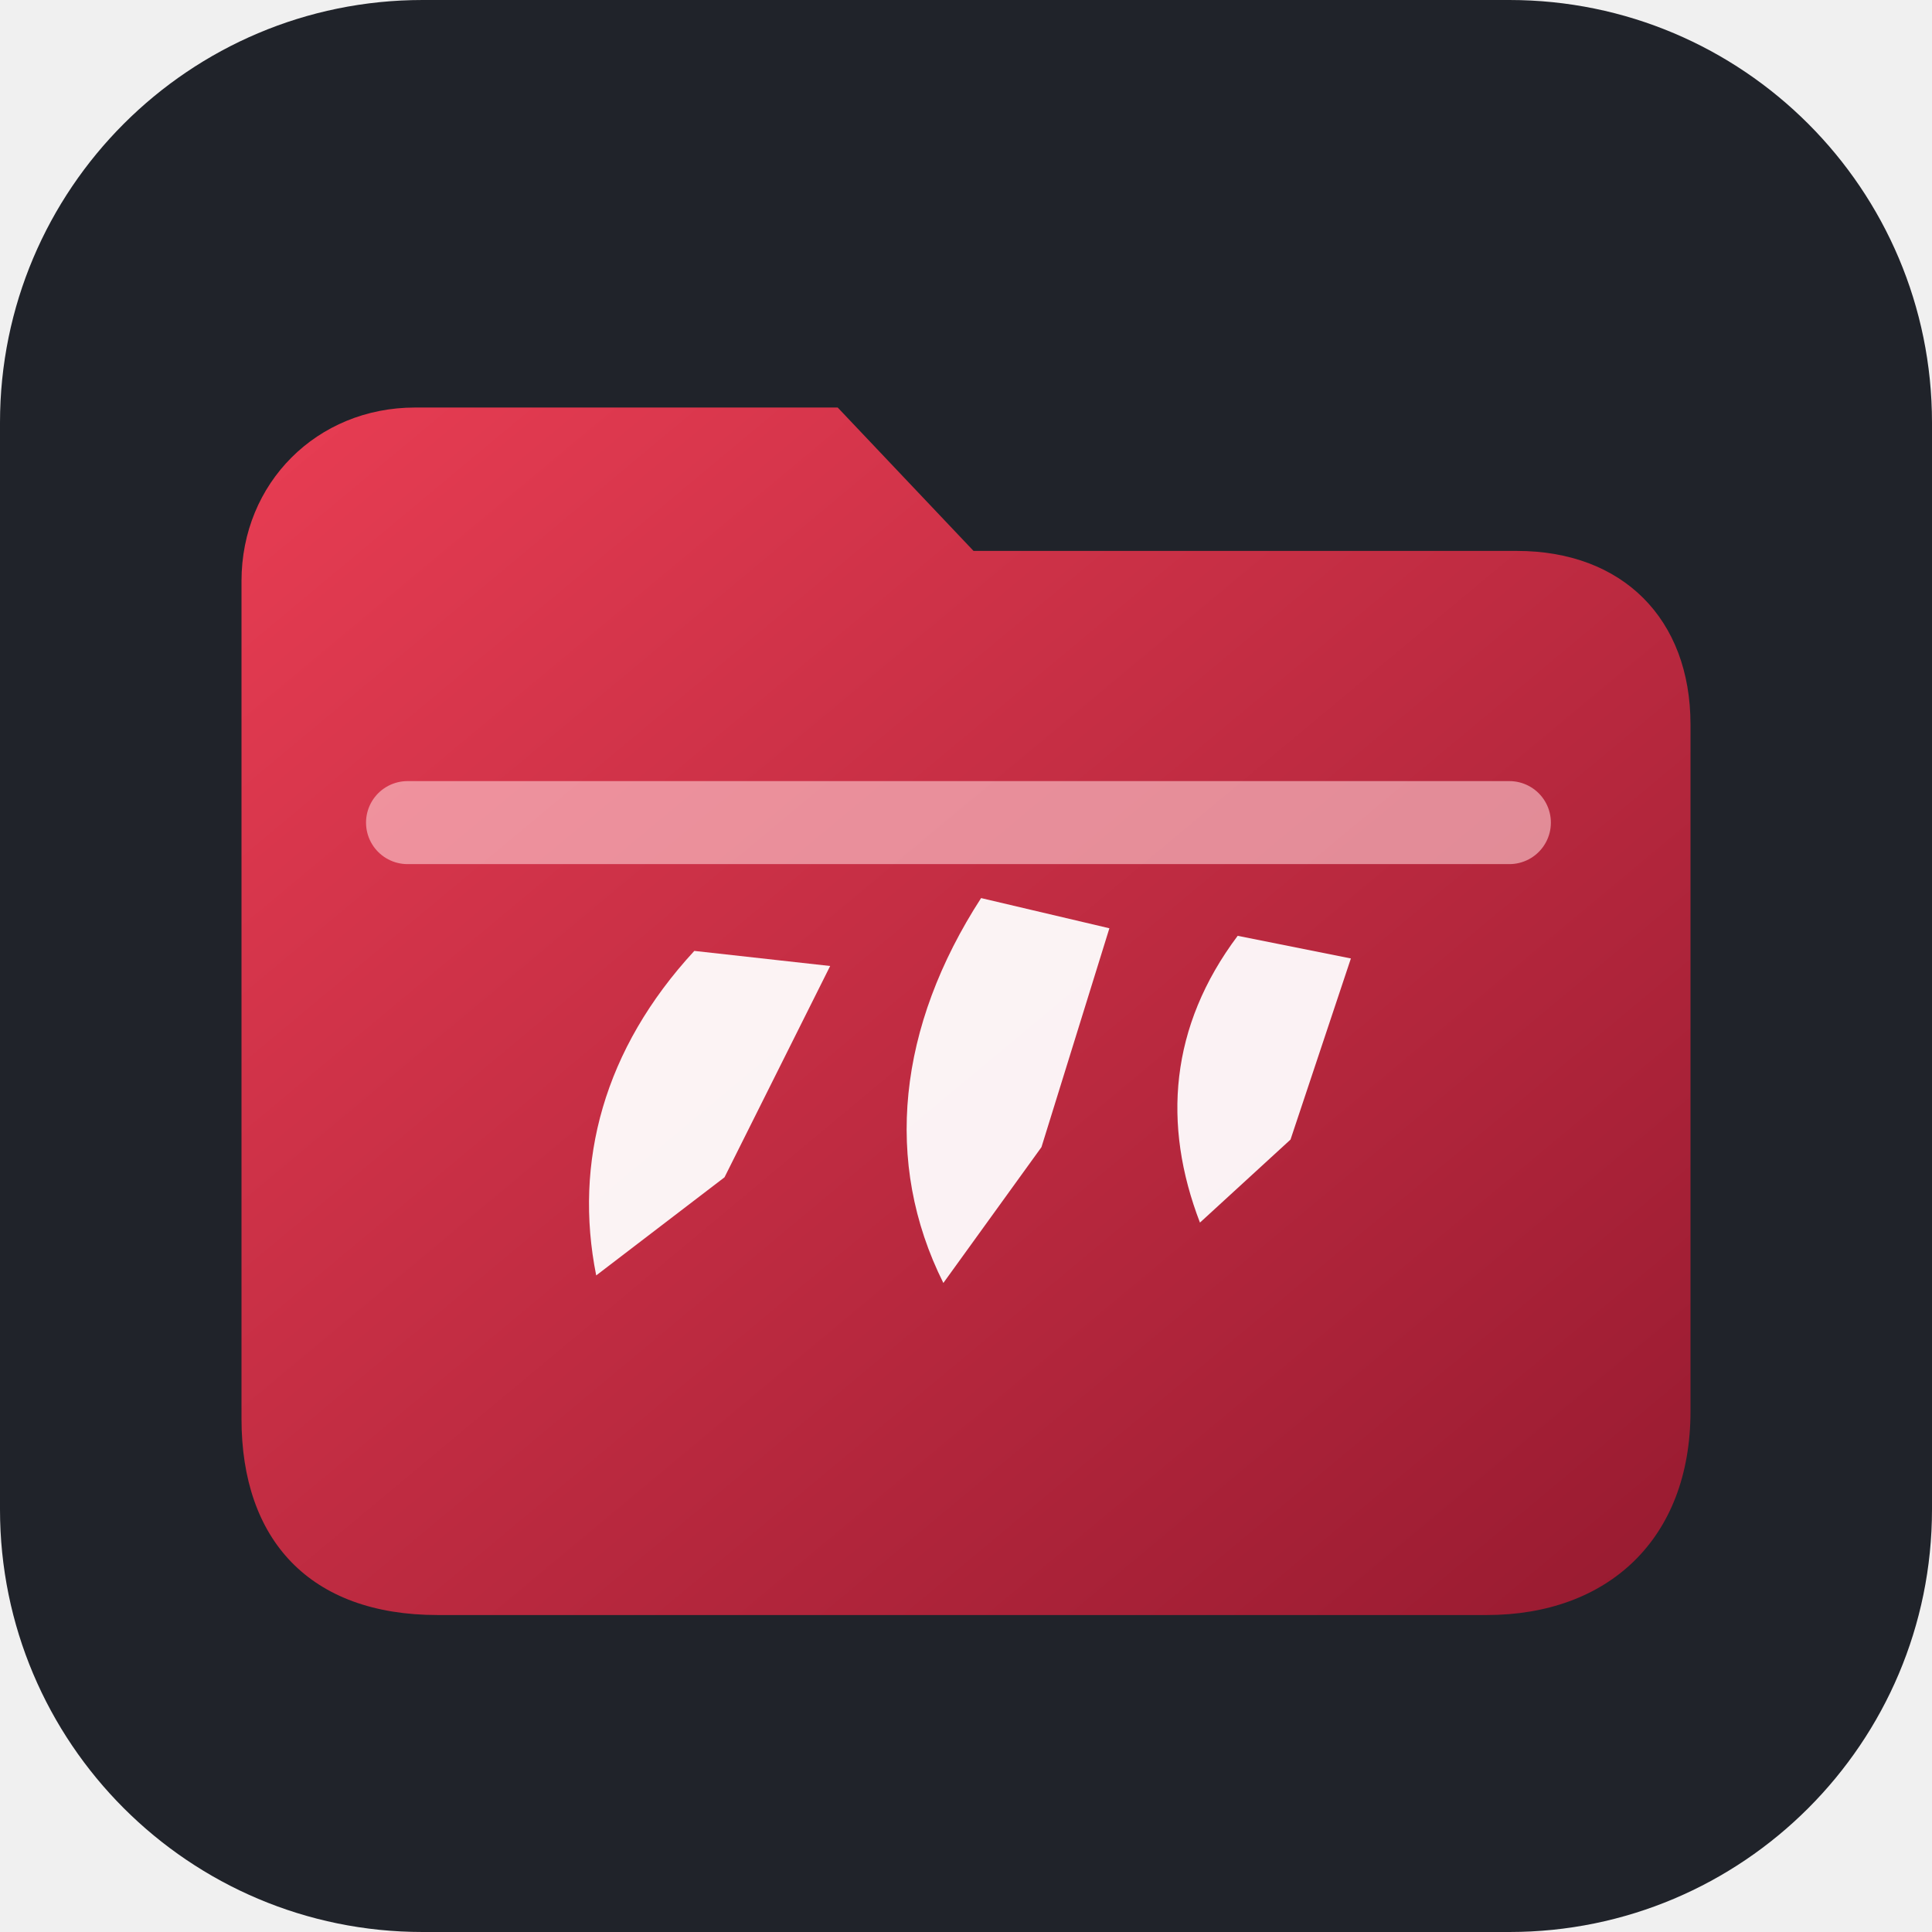
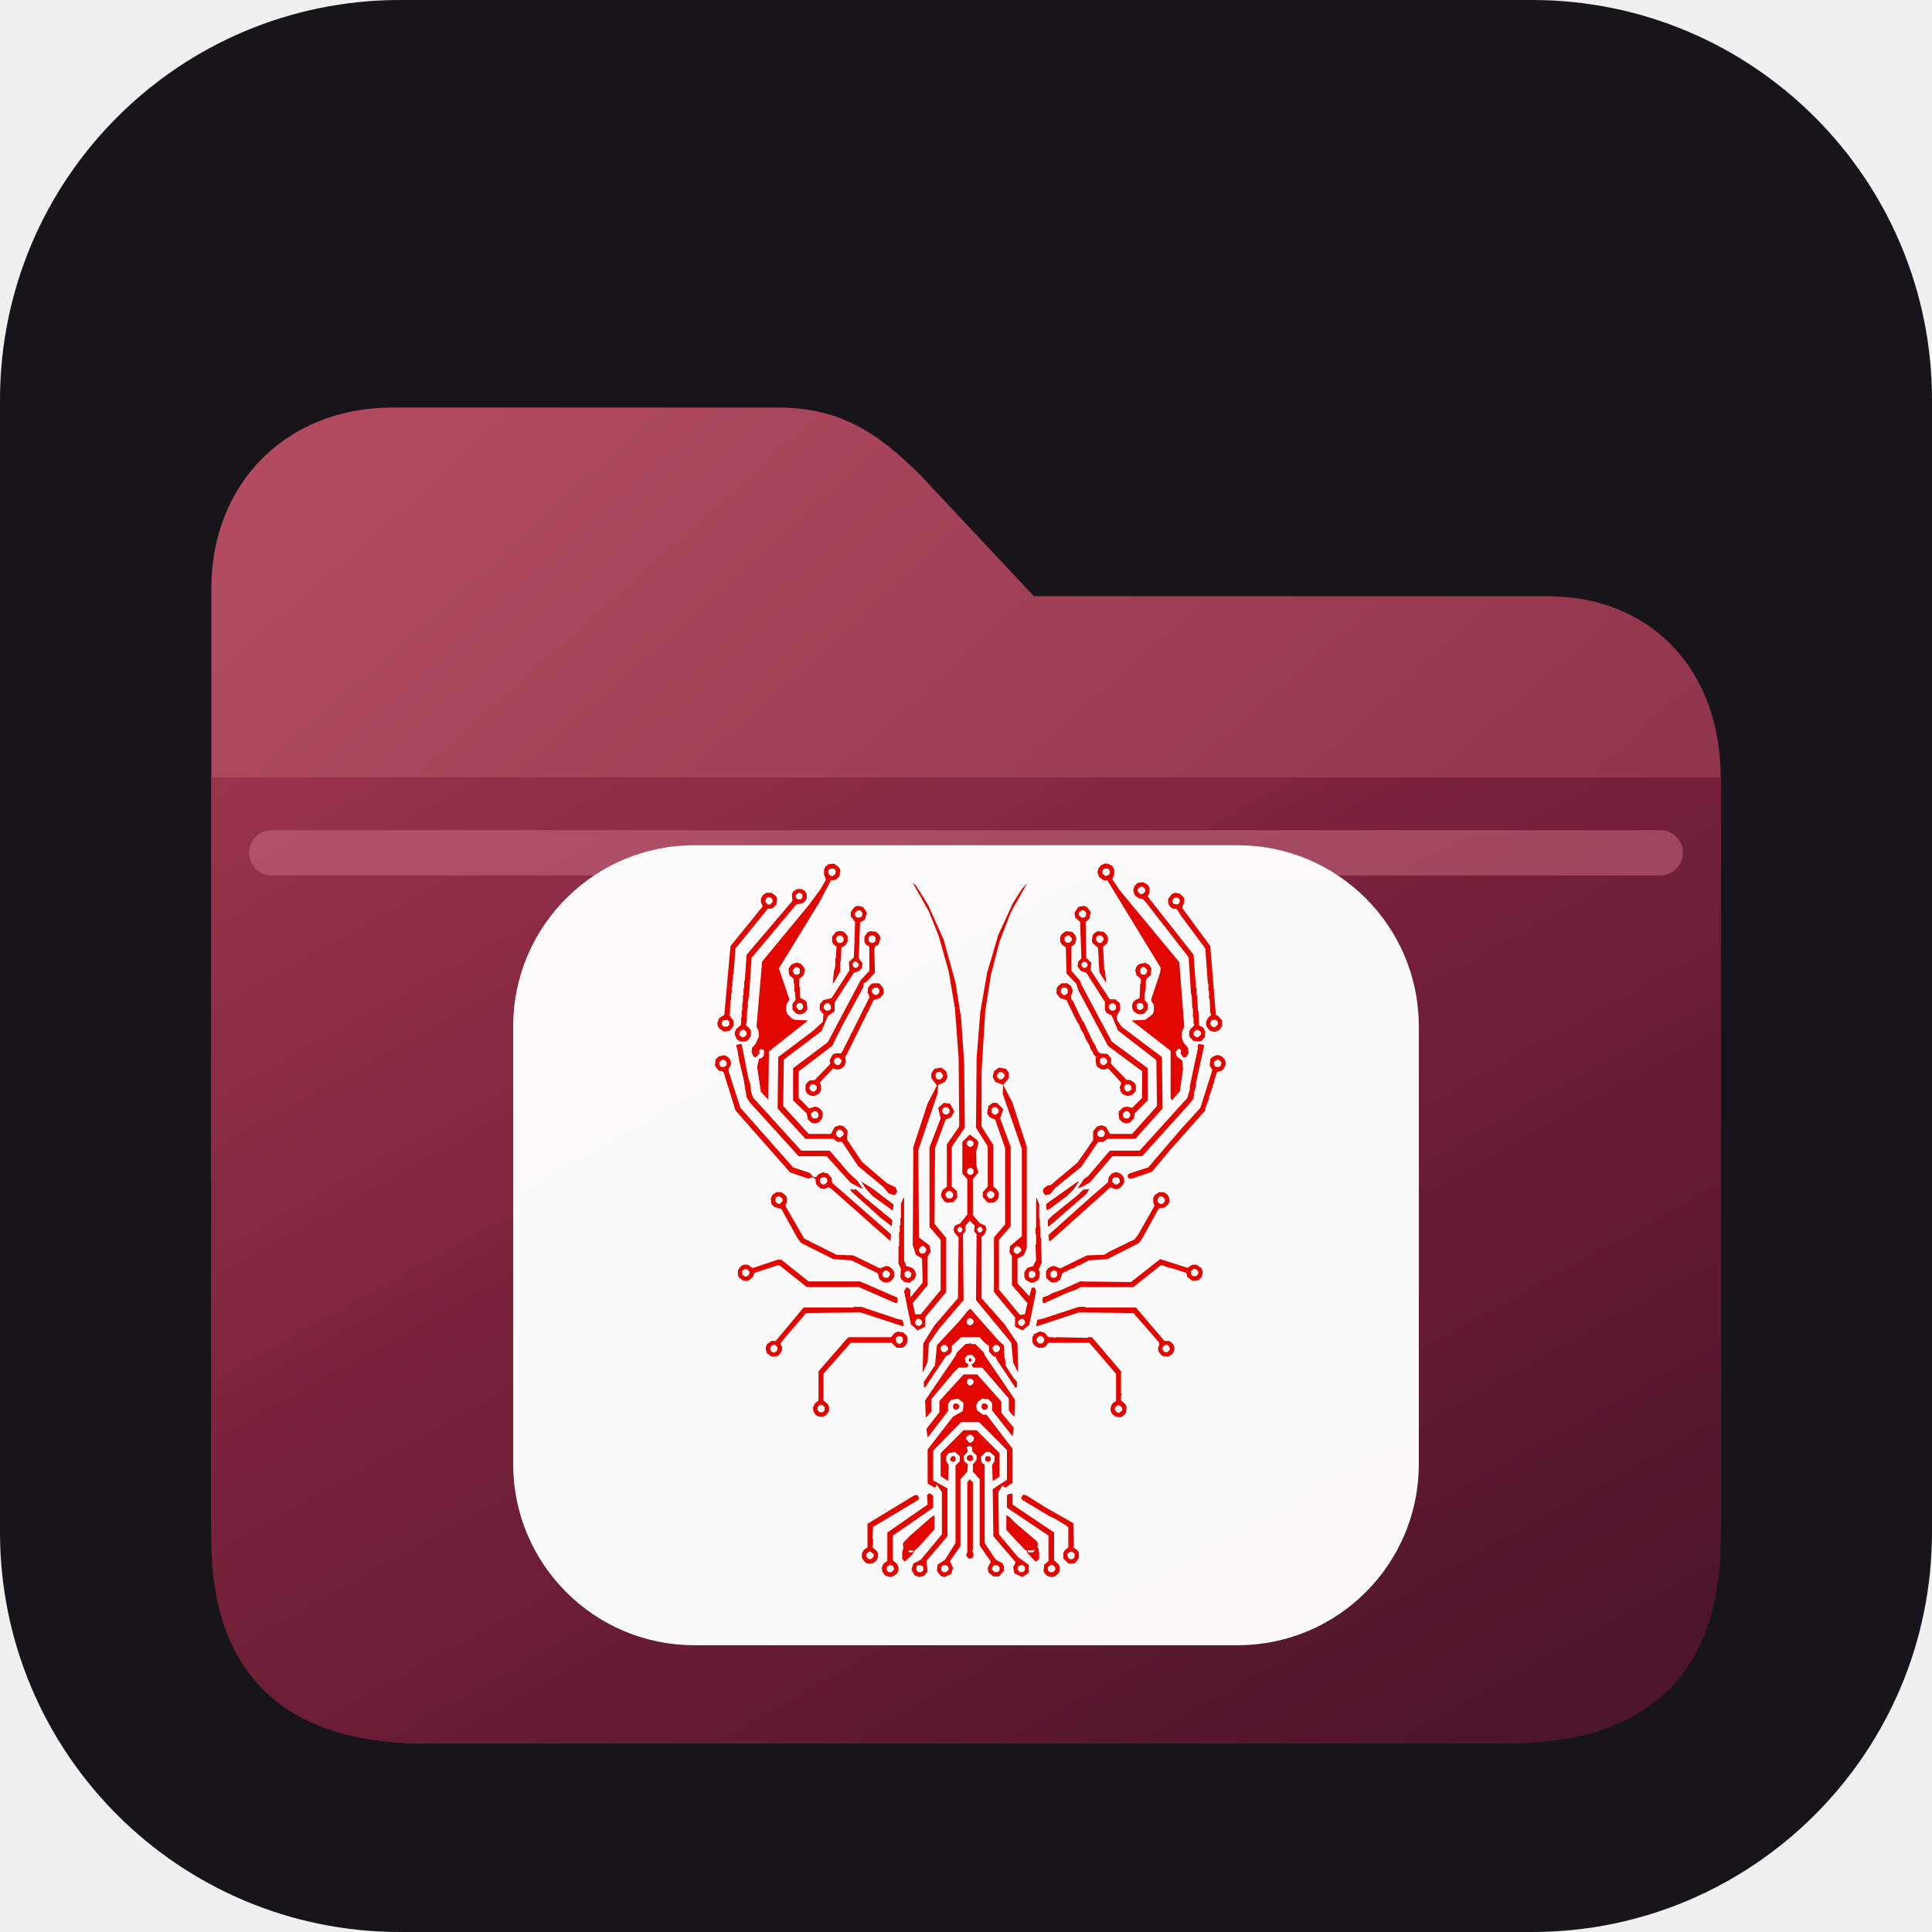
- <svg xmlns="http://www.w3.org/2000/svg" viewBox="0 0 256 256">
+ <svg xmlns="http://www.w3.org/2000/svg" viewBox="0 0 256 256" role="img" aria-labelledby="title desc">
  <defs>
-     <linearGradient id="claw" x1="0" x2="1" y1="0" y2="1">
-       <stop offset="0" stop-color="#e83d53" />
-       <stop offset="1" stop-color="#971a30" />
+     <linearGradient id="folder-wine" x1="0" y1="0" x2="0.85" y2="1">
+       <stop offset="0" stop-color="#9b334c" />
+       <stop offset="0.48" stop-color="#752039" />
+       <stop offset="1" stop-color="#4d152a" />
+     </linearGradient>
+     <linearGradient id="folder-tab" x1="0" y1="0" x2="1" y2="1">
+       <stop offset="0" stop-color="#b44c63" />
+       <stop offset="1" stop-color="#7b283e" />
    </linearGradient>
  </defs>
-   <rect width="256" height="256" rx="56" fill="#20232a" />
-   <path d="M32 77c0-13 10-23 23-23h56l18 19h72c14 0 23 9 23 23v91c0 17-11 27-27 27H58c-17 0-26-10-26-26z" fill="url(#claw)" />
-   <path d="M54 109h146" stroke="#ffced4" stroke-width="11" stroke-linecap="round" opacity=".6" />
-   <g fill="#fff" opacity=".94">
-     <path d="M92 126c-12 13-16 28-13 43l17-13 14-28z" />
-     <path d="M130 119c-11 17-13 35-5 51l13-18 9-29z" />
-     <path d="M164 124c-9 12-10 25-5 38l12-11 8-24z" />
-   </g>
+   <rect width="256" height="256" rx="53" fill="#17151a" />
+   <path d="M28 78c0-14 10-24 24-24h51c8 0 13 3 19 9l15 16h68c14 0 23 10 23 24v99c0 18-10 29-29 29H56c-19 0-28-11-28-29z" fill="url(#folder-tab)" />
+   <path d="M28 103h200v101c0 18-10 27-28 27H56c-18 0-28-9-28-27z" fill="url(#folder-wine)" />
+   <path d="M36 113h184" stroke="#d4788b" stroke-width="6" opacity=".45" stroke-linecap="round" />
+   <rect x="68" y="112" width="120" height="106" rx="24" fill="#fff" opacity=".98" />
+   <svg x="77" y="110" width="103" height="103" viewBox="0 0 1254 1254" overflow="visible">
+     <g fill="#e10600" fill-rule="evenodd">
+       <path d="M 844 54 L 838 57 L 834 63 L 833 68 L 836 76 L 843 81 L 849 81 L 935 222 L 934 230 L 920 272 L 920 276 L 924 282 L 924 292 L 922 297 L 910 306 L 888 307 L 951 356 L 951 432 L 953 436 L 966 421 L 971 386 L 970 372 L 961 365 L 959 358 L 963 353 L 966 353 L 968 355 L 967 360 L 972 367 L 976 366 L 980 360 L 979 351 L 972 343 L 969 335 L 969 326 L 973 317 L 965 213 L 868 96 L 857 79 L 860 72 L 860 63 L 857 58 L 850 54 Z M 841 65 L 844 62 L 850 62 L 853 66 L 853 70 L 850 73 L 846 74 L 841 70 Z" />
+       <path d="M 617 878 L 578 921 L 578 939 L 557 966 L 559 980 L 592 937 L 592 925 L 597 919 L 608 917 L 617 924 L 616 937 L 600 946 L 559 999 L 559 1054 L 571 1061 L 574 1056 L 582 1068 L 582 1136 L 548 1177 L 536 1183 L 533 1193 L 538 1202 L 545 1205 L 553 1203 L 559 1196 L 557 1179 L 591 1139 L 591 1062 L 568 1049 L 568 1001 L 613 955 L 642 955 L 687 1000 L 687 1048 L 664 1063 L 665 1139 L 701 1181 L 697 1189 L 699 1199 L 712 1205 L 722 1198 L 722 1185 L 705 1173 L 674 1136 L 673 1068 L 680 1057 L 684 1061 L 696 1053 L 696 998 L 654 943 L 648 943 L 639 936 L 637 929 L 640 922 L 647 917 L 657 918 L 663 924 L 663 936 L 696 978 L 698 964 L 678 940 L 678 922 L 639 878 Z M 541 1188 L 543 1186 L 549 1186 L 552 1189 L 552 1194 L 549 1197 L 544 1197 L 541 1194 Z M 710 1185 L 713 1186 L 716 1189 L 716 1194 L 713 1197 L 708 1197 L 704 1193 L 705 1188 Z M 626 885 L 629 885 L 633 888 L 633 892 L 629 896 L 626 896 L 622 892 L 623 887 Z" />
+       <path d="M 408 54 L 399 55 L 394 59 L 392 63 L 392 72 L 395 80 L 387 94 L 368 120 L 292 212 L 283 317 L 286 323 L 287 332 L 282 344 L 276 351 L 275 358 L 278 365 L 281 367 L 288 360 L 287 356 L 290 353 L 295 355 L 295 363 L 292 367 L 287 369 L 284 382 L 290 422 L 302 435 L 303 357 L 366 307 L 345 306 L 340 304 L 333 297 L 331 292 L 331 282 L 336 273 L 319 223 L 384 117 L 403 81 L 411 80 L 417 74 L 418 64 L 416 60 Z M 402 62 L 408 62 L 411 66 L 410 71 L 406 74 L 403 74 L 399 70 L 399 65 Z" />
+       <path d="M 581 383 L 570 385 L 565 392 L 565 400 L 574 412 L 559 441 L 536 511 L 535 669 L 540 685 L 550 691 L 551 730 L 531 754 L 531 741 L 525 737 L 521 744 L 532 797 L 543 807 L 555 801 L 555 786 L 589 745 L 589 658 L 570 635 L 571 513 L 588 467 L 597 463 L 602 454 L 595 441 L 585 440 L 576 448 L 580 465 L 562 512 L 562 640 L 580 661 L 580 742 L 548 781 L 539 781 L 535 763 L 559 734 L 559 688 L 564 680 L 562 670 L 545 657 L 544 516 L 575 425 L 576 411 L 587 406 L 591 399 L 589 389 Z M 543 788 L 547 789 L 550 792 L 550 796 L 546 800 L 541 799 L 539 796 L 539 792 Z M 549 671 L 553 671 L 557 676 L 556 680 L 553 683 L 548 683 L 545 679 L 545 676 Z M 586 447 L 591 447 L 595 452 L 594 456 L 590 459 L 585 458 L 583 455 L 583 450 Z M 575 390 L 580 390 L 584 395 L 583 399 L 580 402 L 575 402 L 572 399 L 572 393 Z" />
+       <path d="M 674 383 L 666 389 L 664 398 L 668 406 L 681 411 L 680 425 L 711 514 L 711 655 L 692 671 L 691 681 L 695 687 L 695 734 L 720 763 L 716 781 L 708 782 L 674 741 L 674 661 L 693 639 L 693 511 L 676 465 L 681 450 L 671 440 L 664 440 L 657 445 L 655 457 L 659 463 L 668 467 L 684 513 L 684 636 L 666 657 L 666 745 L 700 786 L 700 801 L 712 807 L 723 798 L 734 744 L 732 738 L 727 738 L 723 752 L 704 731 L 704 691 L 714 686 L 719 674 L 719 511 L 696 440 L 681 411 L 690 400 L 690 391 L 685 385 Z M 710 788 L 714 789 L 716 792 L 716 796 L 712 800 L 709 800 L 705 796 L 705 792 Z M 702 671 L 707 672 L 710 676 L 710 679 L 704 684 L 701 683 L 698 680 L 698 675 Z M 665 447 L 670 447 L 674 452 L 673 456 L 669 459 L 666 459 L 662 455 L 662 450 Z M 675 390 L 679 390 L 683 394 L 683 398 L 679 402 L 675 402 L 671 398 L 671 395 Z" />
+       <path d="M 617 968 L 580 1005 L 580 1042 L 592 1050 L 593 1024 L 589 1018 L 589 1010 L 593 1005 L 603 1003 L 611 1010 L 611 1018 L 604 1025 L 604 1150 L 587 1177 L 575 1185 L 574 1195 L 580 1203 L 586 1205 L 597 1200 L 600 1190 L 595 1179 L 612 1155 L 612 1047 L 623 1035 L 624 1023 L 618 1018 L 617 1010 L 624 1002 L 622 995 L 627 993 L 631 996 L 631 1002 L 638 1009 L 638 1016 L 632 1023 L 632 1035 L 643 1047 L 643 1154 L 661 1180 L 656 1190 L 657 1197 L 665 1204 L 674 1204 L 682 1195 L 682 1187 L 679 1182 L 669 1177 L 651 1150 L 651 1024 L 646 1020 L 645 1011 L 653 1003 L 659 1003 L 667 1010 L 667 1018 L 663 1024 L 664 1050 L 675 1043 L 675 1005 L 638 968 Z M 663 1190 L 666 1186 L 672 1186 L 675 1189 L 675 1194 L 672 1197 L 667 1197 L 663 1193 Z M 581 1189 L 584 1186 L 589 1186 L 592 1188 L 593 1193 L 589 1197 L 584 1197 L 581 1194 Z M 627 975 L 630 976 L 634 980 L 633 985 L 629 988 L 626 988 L 621 982 L 622 978 Z" />
+       <path d="M 627 491 L 615 503 L 615 554 L 623 563 L 623 620 L 612 634 L 603 638 L 601 644 L 602 649 L 609 657 L 608 755 L 570 799 L 552 828 L 551 875 L 559 858 L 561 828 L 577 805 L 617 758 L 616 652 L 620 647 L 620 638 L 627 630 L 635 638 L 634 647 L 638 652 L 637 758 L 694 827 L 697 859 L 705 875 L 704 828 L 683 797 L 646 755 L 646 656 L 651 652 L 654 644 L 652 638 L 643 634 L 632 621 L 632 563 L 641 552 L 638 543 L 637 520 L 641 505 L 639 500 Z M 642 640 L 645 640 L 648 644 L 647 647 L 644 649 L 642 649 L 639 646 L 639 643 Z M 610 640 L 612 640 L 615 643 L 615 646 L 612 649 L 610 649 L 607 646 L 607 643 Z M 626 545 L 630 545 L 633 548 L 633 553 L 630 556 L 626 556 L 622 552 L 623 548 Z M 624 501 L 626 500 L 631 501 L 633 504 L 633 508 L 629 511 L 626 511 L 622 507 L 622 504 Z" />
+       <path d="M 811 122 L 802 124 L 796 133 L 797 141 L 805 148 L 807 207 L 802 212 L 801 220 L 806 227 L 815 230 L 845 277 L 845 290 L 848 295 L 856 299 L 866 323 L 928 371 L 929 445 L 889 490 L 853 490 L 847 479 L 840 476 L 832 478 L 826 486 L 826 500 L 801 536 L 757 573 L 753 573 L 746 578 L 745 584 L 749 589 L 757 587 L 765 577 L 807 543 L 834 503 L 842 503 L 849 498 L 894 498 L 938 449 L 937 366 L 872 317 L 865 307 L 864 300 L 870 289 L 869 279 L 862 273 L 853 273 L 822 226 L 823 214 L 815 206 L 814 148 L 820 143 L 822 132 L 816 124 Z M 838 483 L 842 484 L 845 488 L 844 493 L 841 495 L 836 495 L 833 492 L 833 487 Z M 856 279 L 860 280 L 863 283 L 863 288 L 860 291 L 855 291 L 851 287 L 852 282 Z M 811 212 L 815 213 L 817 216 L 817 219 L 814 222 L 810 222 L 807 218 L 808 214 Z M 808 129 L 812 130 L 815 134 L 814 139 L 811 141 L 807 141 L 803 137 L 803 133 Z" />
+       <path d="M 446 122 L 441 124 L 435 132 L 435 139 L 442 148 L 440 205 L 432 213 L 433 226 L 404 271 L 391 274 L 385 281 L 385 290 L 391 297 L 390 309 L 375 323 L 318 366 L 317 449 L 362 498 L 407 498 L 414 503 L 421 503 L 447 542 L 488 576 L 496 586 L 506 589 L 510 583 L 507 576 L 494 570 L 453 535 L 429 499 L 430 485 L 424 478 L 417 476 L 409 479 L 403 490 L 367 490 L 326 445 L 327 370 L 388 324 L 398 300 L 409 292 L 409 278 L 440 230 L 449 227 L 453 222 L 454 215 L 448 207 L 450 149 L 458 144 L 461 133 L 455 124 Z M 416 483 L 420 484 L 424 489 L 423 492 L 418 496 L 414 495 L 411 491 L 412 486 Z M 396 279 L 399 279 L 403 283 L 403 288 L 400 291 L 395 291 L 391 287 L 392 282 Z M 441 212 L 444 212 L 448 216 L 448 218 L 445 222 L 441 222 L 438 219 L 438 215 Z M 447 129 L 451 130 L 454 134 L 453 139 L 450 141 L 445 141 L 442 138 L 442 133 Z" />
+       <path d="M 720 85 L 711 95 L 697 117 L 673 169 L 655 230 L 644 293 L 638 368 L 637 480 L 656 510 L 656 575 L 648 584 L 648 592 L 656 601 L 665 601 L 670 598 L 673 594 L 674 586 L 671 580 L 665 575 L 665 508 L 646 478 L 646 390 L 652 292 L 661 234 L 675 180 L 693 133 Z M 659 582 L 664 583 L 667 587 L 666 591 L 663 594 L 658 594 L 654 589 L 655 585 Z" />
+       <path d="M 553 890 L 553 899 L 555 899 L 589 848 L 593 847 L 598 841 L 598 832 L 613 818 L 643 818 L 650 826 L 658 832 L 658 841 L 664 848 L 669 850 L 671 855 L 701 900 L 703 898 L 703 890 L 697 883 L 685 864 L 684 853 L 683 852 L 682 831 L 673 823 L 628 772 L 624 775 L 611 791 L 574 831 L 571 863 Z M 668 830 L 673 831 L 676 835 L 675 839 L 672 842 L 667 842 L 664 838 L 664 834 Z M 585 830 L 589 831 L 592 835 L 592 838 L 588 842 L 583 842 L 580 838 L 580 834 Z M 626 787 L 630 788 L 633 791 L 633 795 L 629 799 L 624 798 L 622 795 L 622 791 Z" />
+       <path d="M 222 365 L 217 370 L 216 380 L 222 388 L 228 389 L 230 391 L 249 452 L 337 552 L 366 562 L 374 560 L 378 563 L 379 571 L 386 578 L 393 579 L 399 576 L 403 578 L 499 663 L 500 652 L 405 569 L 404 561 L 398 554 L 390 552 L 383 555 L 379 560 L 374 559 L 369 553 L 342 544 L 257 448 L 238 389 L 238 385 L 242 378 L 241 371 L 237 366 L 231 363 Z M 389 560 L 394 560 L 397 563 L 397 568 L 392 572 L 388 571 L 385 567 L 386 562 Z M 228 370 L 232 371 L 235 375 L 234 380 L 231 382 L 226 382 L 223 379 L 223 374 Z" />
+       <path d="M 535 85 L 561 131 L 577 171 L 593 228 L 603 287 L 609 367 L 610 478 L 590 507 L 590 575 L 583 581 L 581 586 L 581 591 L 585 598 L 590 601 L 601 600 L 607 592 L 606 582 L 598 575 L 598 511 L 619 480 L 618 376 L 613 303 L 604 246 L 585 177 L 560 121 L 540 89 Z M 592 582 L 596 582 L 600 586 L 600 591 L 597 594 L 591 594 L 588 590 L 588 586 Z" />
+       <path d="M 782 163 L 775 168 L 773 172 L 773 180 L 776 185 L 782 189 L 783 231 L 799 248 L 802 258 L 850 348 L 905 389 L 905 432 L 889 448 L 881 446 L 875 447 L 868 453 L 867 456 L 868 466 L 873 471 L 879 473 L 885 472 L 892 465 L 893 457 L 914 436 L 914 384 L 856 341 L 807 249 L 805 243 L 791 227 L 791 188 L 797 183 L 799 175 L 797 169 L 792 164 Z M 879 453 L 883 454 L 886 458 L 886 461 L 883 465 L 877 465 L 874 462 L 874 457 Z M 784 170 L 788 170 L 792 175 L 791 179 L 787 182 L 782 181 L 780 178 L 780 173 Z" />
+       <path d="M 466 163 L 462 165 L 457 172 L 457 180 L 459 184 L 465 188 L 465 227 L 451 242 L 398 342 L 342 384 L 342 436 L 364 457 L 366 467 L 372 472 L 378 473 L 384 471 L 389 465 L 390 456 L 388 452 L 382 447 L 377 446 L 368 449 L 351 432 L 351 389 L 405 348 L 422 314 L 455 254 L 456 247 L 461 244 L 474 230 L 473 193 L 474 188 L 480 184 L 483 174 L 481 169 L 476 164 Z M 376 453 L 380 454 L 383 458 L 383 462 L 380 465 L 374 465 L 371 461 L 371 457 Z M 467 170 L 472 170 L 475 173 L 475 179 L 471 182 L 468 182 L 464 179 L 464 173 Z" />
+       <path d="M 555 920 L 556 947 L 557 947 L 565 938 L 565 918 L 601 875 L 609 867 L 622 867 L 624 865 L 625 862 L 620 858 L 619 852 L 623 847 L 630 846 L 636 852 L 636 855 L 634 859 L 630 862 L 631 865 L 633 867 L 647 867 L 690 917 L 690 936 L 695 943 L 699 946 L 700 919 L 651 847 L 650 843 L 636 829 L 630 829 L 629 828 L 620 829 L 606 843 L 604 848 Z" />
+       <path d="M 898 85 L 893 90 L 891 95 L 891 99 L 894 106 L 900 110 L 906 111 L 910 115 L 980 205 L 984 265 L 985 266 L 986 287 L 987 288 L 987 302 L 988 303 L 988 312 L 989 313 L 989 315 L 983 321 L 981 325 L 981 331 L 982 334 L 988 340 L 998 341 L 1002 339 L 1006 334 L 1007 325 L 1004 319 L 997 315 L 996 292 L 995 291 L 994 267 L 993 266 L 993 255 L 992 254 L 988 201 L 914 107 L 917 101 L 917 93 L 914 88 L 907 84 Z M 993 322 L 997 323 L 1000 326 L 1000 330 L 995 334 L 992 334 L 988 330 L 988 326 Z M 903 91 L 906 91 L 910 95 L 910 99 L 906 103 L 902 103 L 898 99 L 898 95 Z" />
+       <path d="M 356 95 L 348 95 L 342 99 L 340 103 L 341 114 L 267 201 L 264 243 L 263 244 L 263 255 L 262 256 L 262 266 L 261 267 L 261 278 L 260 279 L 260 290 L 259 291 L 259 302 L 258 303 L 258 314 L 250 321 L 248 326 L 248 330 L 251 337 L 257 341 L 265 341 L 269 339 L 274 332 L 274 324 L 272 320 L 266 315 L 266 312 L 267 311 L 268 288 L 269 287 L 269 277 L 271 267 L 275 206 L 347 120 L 357 118 L 362 114 L 364 110 L 364 103 L 361 98 Z M 260 322 L 263 322 L 267 326 L 267 330 L 263 334 L 259 334 L 255 330 L 256 325 Z M 351 101 L 353 101 L 357 104 L 357 109 L 354 112 L 348 111 L 346 107 L 347 104 Z" />
+       <path d="M 251 346 L 250 348 L 252 353 L 255 372 L 262 401 L 267 431 L 272 439 L 351 526 L 396 526 L 435 569 L 452 578 L 454 578 L 446 566 L 432 553 L 401 517 L 355 517 L 277 431 L 274 421 L 273 410 L 270 401 L 259 345 Z" />
+       <path d="M 1004 346 L 996 345 L 995 347 L 995 352 L 982 413 L 982 418 L 978 432 L 901 517 L 853 517 L 818 558 L 811 563 L 801 578 L 809 575 L 821 568 L 857 526 L 905 526 L 980 443 L 988 433 L 989 423 L 992 413 L 992 408 L 1005 348 Z" />
+       <path d="M 253 710 L 253 718 L 255 722 L 262 727 L 270 727 L 277 721 L 280 714 L 317 702 L 320 702 L 364 737 L 448 737 L 505 762 L 509 763 L 511 759 L 510 754 L 450 728 L 367 728 L 323 693 L 317 693 L 278 706 L 276 706 L 269 701 L 262 701 L 258 703 Z M 264 708 L 269 709 L 272 713 L 271 717 L 267 720 L 264 720 L 260 717 L 260 711 Z" />
+       <path d="M 309 588 L 306 594 L 307 603 L 312 608 L 323 611 L 349 658 L 355 666 L 407 692 L 436 694 L 477 714 L 479 716 L 481 724 L 487 729 L 494 730 L 499 728 L 503 724 L 505 720 L 505 713 L 503 709 L 497 704 L 492 703 L 482 707 L 439 686 L 412 685 L 360 659 L 330 607 L 330 604 L 332 600 L 332 593 L 330 589 L 323 584 L 315 584 Z M 489 711 L 493 710 L 498 714 L 498 718 L 495 722 L 490 722 L 487 720 L 486 715 Z M 317 591 L 321 591 L 325 595 L 325 598 L 321 603 L 316 602 L 313 598 L 314 593 Z" />
+       <path d="M 946 588 L 940 584 L 932 584 L 925 589 L 923 593 L 923 601 L 925 606 L 899 652 L 893 660 L 852 680 L 844 685 L 816 686 L 773 707 L 763 703 L 758 704 L 753 707 L 750 712 L 750 721 L 751 723 L 758 729 L 761 730 L 767 729 L 773 725 L 776 715 L 792 707 L 794 707 L 802 702 L 804 702 L 819 694 L 849 692 L 900 666 L 905 659 L 931 612 L 933 610 L 941 609 L 947 604 L 949 600 L 949 594 Z M 762 710 L 766 711 L 768 714 L 768 719 L 765 722 L 760 722 L 757 719 L 757 714 Z M 933 591 L 938 591 L 942 596 L 941 600 L 938 603 L 934 603 L 930 599 L 930 595 Z" />
+       <path d="M 775 247 L 769 252 L 767 256 L 767 264 L 773 271 L 783 274 L 799 307 L 804 315 L 806 321 L 811 329 L 814 337 L 820 347 L 822 353 L 826 359 L 826 361 L 831 366 L 830 369 L 831 379 L 834 383 L 840 386 L 845 386 L 850 384 L 871 407 L 871 410 L 869 414 L 870 421 L 874 426 L 881 429 L 889 427 L 894 422 L 895 419 L 895 412 L 893 408 L 886 403 L 880 403 L 855 377 L 855 368 L 849 361 L 837 360 L 833 356 L 833 354 L 831 352 L 830 348 L 825 340 L 811 310 L 809 308 L 793 275 L 791 273 L 790 267 L 792 264 L 793 258 L 790 251 L 784 247 Z M 876 414 L 879 410 L 884 410 L 887 412 L 888 418 L 885 421 L 881 422 L 877 419 Z M 840 367 L 845 367 L 849 372 L 848 376 L 844 379 L 841 379 L 837 375 L 837 370 Z M 777 254 L 782 254 L 785 257 L 785 263 L 781 266 L 778 266 L 774 262 L 774 257 Z" />
+       <path d="M 482 248 L 480 247 L 471 247 L 467 249 L 463 254 L 462 262 L 464 265 L 465 270 L 421 358 L 419 360 L 410 360 L 406 362 L 401 371 L 402 377 L 377 403 L 368 404 L 364 408 L 362 412 L 362 420 L 364 424 L 369 428 L 376 429 L 384 425 L 387 420 L 387 412 L 385 407 L 407 384 L 411 386 L 416 386 L 421 384 L 425 380 L 427 374 L 426 365 L 428 363 L 462 294 L 464 292 L 464 290 L 472 274 L 482 271 L 488 264 L 488 256 Z M 372 410 L 376 410 L 380 413 L 380 418 L 376 422 L 371 421 L 368 416 L 369 413 Z M 411 367 L 416 367 L 420 371 L 420 374 L 416 379 L 412 379 L 408 375 L 408 371 Z M 473 254 L 478 254 L 481 257 L 481 262 L 477 266 L 472 265 L 469 261 L 469 258 Z" />
+       <path d="M 307 101 L 299 101 L 293 105 L 290 111 L 290 116 L 293 123 L 241 187 L 231 298 L 223 303 L 220 310 L 220 314 L 222 319 L 230 325 L 239 324 L 244 319 L 246 315 L 246 308 L 239 298 L 240 297 L 241 275 L 242 274 L 242 264 L 243 263 L 243 253 L 244 252 L 244 243 L 245 242 L 245 233 L 246 232 L 249 191 L 301 127 L 309 126 L 315 120 L 316 110 L 314 106 Z M 229 307 L 236 306 L 239 309 L 239 314 L 236 317 L 230 317 L 227 314 L 227 310 Z M 301 108 L 305 108 L 309 112 L 309 116 L 305 120 L 301 120 L 297 115 L 298 111 Z" />
+       <path d="M 1003 713 L 1001 707 L 993 701 L 986 701 L 978 706 L 934 692 L 887 729 L 805 728 L 774 742 L 760 747 L 753 751 L 746 753 L 744 756 L 745 763 L 747 763 L 785 746 L 799 741 L 806 737 L 891 737 L 935 702 L 938 702 L 948 706 L 951 706 L 976 714 L 978 721 L 986 727 L 996 726 L 1001 721 Z M 988 708 L 992 708 L 996 713 L 995 717 L 991 720 L 986 719 L 984 716 L 984 711 Z" />
+       <path d="M 958 101 L 953 103 L 947 111 L 947 117 L 949 122 L 952 125 L 956 127 L 960 127 L 963 130 L 967 137 L 1007 191 L 1011 247 L 1012 248 L 1012 259 L 1013 260 L 1013 272 L 1014 273 L 1015 295 L 1016 296 L 1016 299 L 1012 302 L 1009 307 L 1008 313 L 1009 317 L 1014 323 L 1019 325 L 1024 325 L 1030 322 L 1034 316 L 1034 307 L 1028 300 L 1024 298 L 1015 187 L 970 126 L 970 123 L 973 117 L 973 111 L 971 107 L 965 102 Z M 1019 306 L 1024 306 L 1027 309 L 1027 314 L 1022 318 L 1018 317 L 1015 313 L 1016 308 Z M 955 111 L 957 109 L 963 109 L 966 113 L 965 118 L 962 120 L 956 119 L 954 116 Z" />
+       <path d="M 525 815 L 519 810 L 511 809 L 506 811 L 500 818 L 432 818 L 430 819 L 383 873 L 383 920 L 377 925 L 374 932 L 375 938 L 378 943 L 383 946 L 391 946 L 395 944 L 400 937 L 400 930 L 398 926 L 391 920 L 391 877 L 435 827 L 501 827 L 509 835 L 518 835 L 523 832 L 526 827 L 527 820 Z M 386 927 L 390 928 L 393 931 L 393 936 L 390 939 L 385 939 L 381 935 L 382 930 Z M 512 816 L 517 817 L 519 820 L 519 825 L 514 829 L 511 828 L 508 825 L 508 819 Z" />
+       <path d="M 731 813 L 728 818 L 728 825 L 730 830 L 737 835 L 745 835 L 749 833 L 754 827 L 820 827 L 863 877 L 863 921 L 858 924 L 855 929 L 854 935 L 856 941 L 862 946 L 870 947 L 873 946 L 879 940 L 880 930 L 878 926 L 871 920 L 871 913 L 872 912 L 871 908 L 871 873 L 824 818 L 818 818 L 817 819 L 767 818 L 763 819 L 762 818 L 754 818 L 748 811 L 743 809 L 739 809 Z M 865 928 L 869 928 L 873 932 L 873 936 L 868 940 L 864 939 L 861 935 L 861 932 Z M 739 816 L 743 816 L 747 820 L 747 824 L 744 828 L 738 828 L 735 824 L 735 820 Z" />
+       <path d="M 1035 366 L 1029 363 L 1025 363 L 1018 366 L 1015 370 L 1014 380 L 1018 386 L 1018 388 L 999 448 L 968 482 L 915 544 L 884 554 L 881 558 L 884 562 L 889 562 L 921 551 L 951 515 L 1007 452 L 1007 449 L 1013 433 L 1013 430 L 1019 414 L 1019 411 L 1021 408 L 1021 405 L 1026 390 L 1031 389 L 1036 386 L 1040 378 L 1039 371 Z M 1026 370 L 1030 371 L 1033 375 L 1032 380 L 1029 382 L 1024 382 L 1021 379 L 1021 374 Z" />
+       <path d="M 734 800 L 736 800 L 803 778 L 891 779 L 932 826 L 933 830 L 931 834 L 931 840 L 936 847 L 940 849 L 948 849 L 954 845 L 957 839 L 957 834 L 955 829 L 949 824 L 941 824 L 895 770 L 814 770 L 813 769 L 803 769 L 745 788 L 736 790 Z M 943 830 L 947 831 L 950 836 L 949 839 L 946 842 L 941 842 L 938 838 L 938 834 Z" />
+       <path d="M 520 795 L 518 790 L 512 789 L 452 769 L 440 769 L 439 770 L 359 770 L 314 824 L 307 824 L 300 829 L 298 834 L 298 839 L 300 844 L 307 849 L 315 849 L 319 847 L 324 840 L 324 833 L 322 830 L 322 827 L 363 779 L 451 778 L 518 800 L 520 800 Z M 310 830 L 314 831 L 317 835 L 316 840 L 312 843 L 308 842 L 305 838 L 306 833 Z" />
+       <path d="M 563 1070 L 561 1070 L 558 1073 L 559 1088 L 494 1133 L 494 1179 L 488 1183 L 485 1190 L 486 1196 L 490 1202 L 498 1205 L 503 1204 L 510 1199 L 512 1194 L 512 1189 L 510 1184 L 503 1178 L 503 1138 L 568 1093 L 568 1074 Z M 498 1185 L 503 1187 L 505 1191 L 504 1194 L 501 1197 L 496 1197 L 493 1194 L 493 1189 Z" />
+       <path d="M 690 1071 L 687 1073 L 687 1093 L 754 1138 L 754 1179 L 747 1185 L 746 1195 L 747 1198 L 752 1203 L 758 1205 L 764 1204 L 770 1199 L 772 1195 L 772 1188 L 770 1184 L 763 1178 L 763 1133 L 696 1088 L 696 1072 L 695 1070 Z M 758 1185 L 762 1186 L 765 1190 L 765 1193 L 762 1197 L 756 1197 L 753 1194 L 753 1189 Z" />
+       <path d="M 874 558 L 870 554 L 865 552 L 861 552 L 856 554 L 851 560 L 850 568 L 821 593 L 754 653 L 755 663 L 758 662 L 854 576 L 861 579 L 865 579 L 870 577 L 876 569 L 876 562 Z M 857 563 L 860 560 L 866 560 L 869 564 L 869 568 L 866 571 L 862 572 L 857 568 Z" />
+       <path d="M 713 1072 L 710 1077 L 711 1080 L 756 1107 L 763 1110 L 783 1122 L 786 1125 L 786 1157 L 780 1162 L 778 1166 L 778 1175 L 786 1183 L 795 1183 L 798 1181 L 803 1174 L 803 1166 L 801 1162 L 794 1157 L 795 1155 L 794 1118 L 750 1093 L 718 1073 Z M 789 1164 L 792 1164 L 796 1167 L 796 1173 L 793 1176 L 788 1176 L 784 1171 L 785 1167 Z" />
+       <path d="M 542 1072 L 536 1074 L 462 1119 L 462 1157 L 456 1161 L 453 1167 L 453 1174 L 458 1181 L 462 1183 L 470 1183 L 476 1179 L 479 1173 L 479 1167 L 477 1163 L 470 1157 L 471 1152 L 471 1144 L 470 1143 L 471 1124 L 543 1081 L 545 1079 L 545 1077 Z M 464 1164 L 467 1164 L 472 1168 L 472 1172 L 468 1176 L 464 1176 L 460 1172 L 460 1168 Z" />
+       <path d="M 686 1105 L 686 1129 L 716 1161 L 719 1162 L 719 1165 L 733 1180 L 737 1178 L 739 1175 L 739 1164 L 738 1163 L 738 1158 L 736 1157 L 737 1151 L 735 1147 L 701 1118 L 691 1108 Z M 732 1162 L 729 1165 L 721 1165 L 720 1164 L 721 1162 L 729 1162 L 730 1161 Z" />
+       <path d="M 570 1105 L 564 1109 L 532 1137 L 520 1149 L 519 1152 L 520 1157 L 518 1165 L 518 1176 L 522 1180 L 532 1171 L 537 1165 L 537 1163 L 544 1157 L 570 1128 Z M 528 1163 L 529 1162 L 535 1162 L 536 1164 L 535 1165 L 529 1165 Z" />
+       <path d="M 520 593 L 516 603 L 516 625 L 515 626 L 515 637 L 514 638 L 514 648 L 513 649 L 513 671 L 512 672 L 512 699 L 516 708 L 515 721 L 517 725 L 522 729 L 530 730 L 538 724 L 540 719 L 540 715 L 538 710 L 534 706 L 524 703 L 523 698 L 521 695 L 521 593 Z M 525 711 L 529 711 L 533 715 L 532 720 L 528 723 L 525 722 L 522 719 L 522 714 Z" />
+       <path d="M 735 594 L 734 594 L 734 641 L 733 642 L 733 651 L 734 652 L 734 668 L 733 669 L 734 694 L 730 701 L 730 703 L 720 706 L 715 713 L 715 721 L 717 725 L 725 730 L 730 730 L 737 726 L 739 723 L 740 713 L 738 709 L 743 698 L 742 658 L 741 657 L 741 640 L 740 639 L 740 627 L 739 626 L 739 603 Z M 725 711 L 729 711 L 733 714 L 733 719 L 728 723 L 724 722 L 722 720 L 722 714 Z" />
+       <path d="M 910 214 L 900 216 L 896 220 L 894 226 L 896 234 L 903 240 L 903 247 L 902 248 L 901 271 L 894 274 L 891 277 L 889 281 L 889 287 L 892 293 L 899 297 L 905 297 L 909 295 L 914 289 L 914 280 L 909 274 L 909 265 L 911 255 L 911 243 L 912 240 L 919 234 L 920 223 L 916 217 Z M 896 282 L 899 279 L 904 279 L 907 282 L 907 287 L 903 290 L 900 290 L 897 288 Z M 905 221 L 909 221 L 913 225 L 913 229 L 910 233 L 905 233 L 902 230 L 902 224 Z" />
+       <path d="M 346 214 L 339 217 L 335 223 L 335 231 L 337 235 L 343 240 L 343 247 L 344 248 L 344 260 L 345 261 L 346 274 L 341 280 L 341 289 L 346 295 L 350 297 L 355 297 L 360 295 L 364 291 L 365 288 L 364 278 L 362 275 L 354 271 L 353 268 L 353 254 L 352 253 L 352 240 L 359 234 L 361 226 L 360 222 L 355 216 L 350 214 Z M 350 279 L 355 279 L 358 282 L 358 287 L 355 290 L 351 290 L 347 285 L 347 283 Z M 346 221 L 349 221 L 353 224 L 353 230 L 350 233 L 345 233 L 342 229 L 342 225 Z" />
+       <path d="M 627 1047 L 623 1052 L 623 1165 L 621 1170 L 625 1175 L 630 1175 L 633 1171 L 633 1167 L 631 1164 L 632 1160 L 632 1052 Z" />
+       <path d="M 421 163 L 414 163 L 410 165 L 405 172 L 405 180 L 407 184 L 412 188 L 411 206 L 410 207 L 410 220 L 408 227 L 406 247 L 407 247 L 418 228 L 418 212 L 419 211 L 420 189 L 426 186 L 430 180 L 430 171 L 425 165 Z M 415 170 L 420 170 L 424 175 L 423 179 L 420 182 L 415 182 L 411 177 L 412 173 Z" />
+       <path d="M 833 163 L 828 166 L 825 170 L 824 179 L 825 182 L 834 190 L 836 229 L 846 245 L 847 245 L 845 226 L 844 225 L 842 188 L 848 183 L 850 178 L 850 174 L 848 169 L 843 164 Z M 834 170 L 839 170 L 843 174 L 843 177 L 839 182 L 835 182 L 831 178 L 831 173 Z" />
+       <path d="M 820 579 L 810 580 L 802 588 L 760 622 L 753 629 L 753 639 L 755 639 L 815 587 Z" />
+       <path d="M 434 579 L 436 583 L 484 626 L 501 639 L 502 629 L 457 592 L 443 579 L 440 580 Z" />
+       <path d="M 803 567 L 801 567 L 753 601 L 750 604 L 751 613 L 756 611 L 784 590 L 794 580 Z" />
+       <path d="M 452 567 L 459 578 L 470 590 L 503 614 L 504 604 L 470 578 Z" />
+       <path d="M 648 925 L 646 928 L 646 932 L 649 935 L 653 935 L 656 932 L 656 928 L 653 925 Z" />
+       <path d="M 602 925 L 600 928 L 600 932 L 603 935 L 607 935 L 610 931 L 610 928 L 607 925 Z" />
+       <path d="M 626 1008 L 623 1010 L 622 1014 L 624 1017 L 629 1018 L 632 1016 L 632 1010 L 629 1008 Z" />
+       <path d="M 654 1010 L 652 1012 L 652 1016 L 653 1018 L 658 1019 L 661 1016 L 661 1013 L 659 1010 Z" />
+       <path d="M 598 1010 L 595 1015 L 597 1018 L 601 1019 L 604 1017 L 604 1012 L 602 1010 Z" />
+       <path d="M 626 852 L 625 856 L 628 858 L 630 856 L 629 852 Z" />
+     </g>
+   </svg>
</svg>
